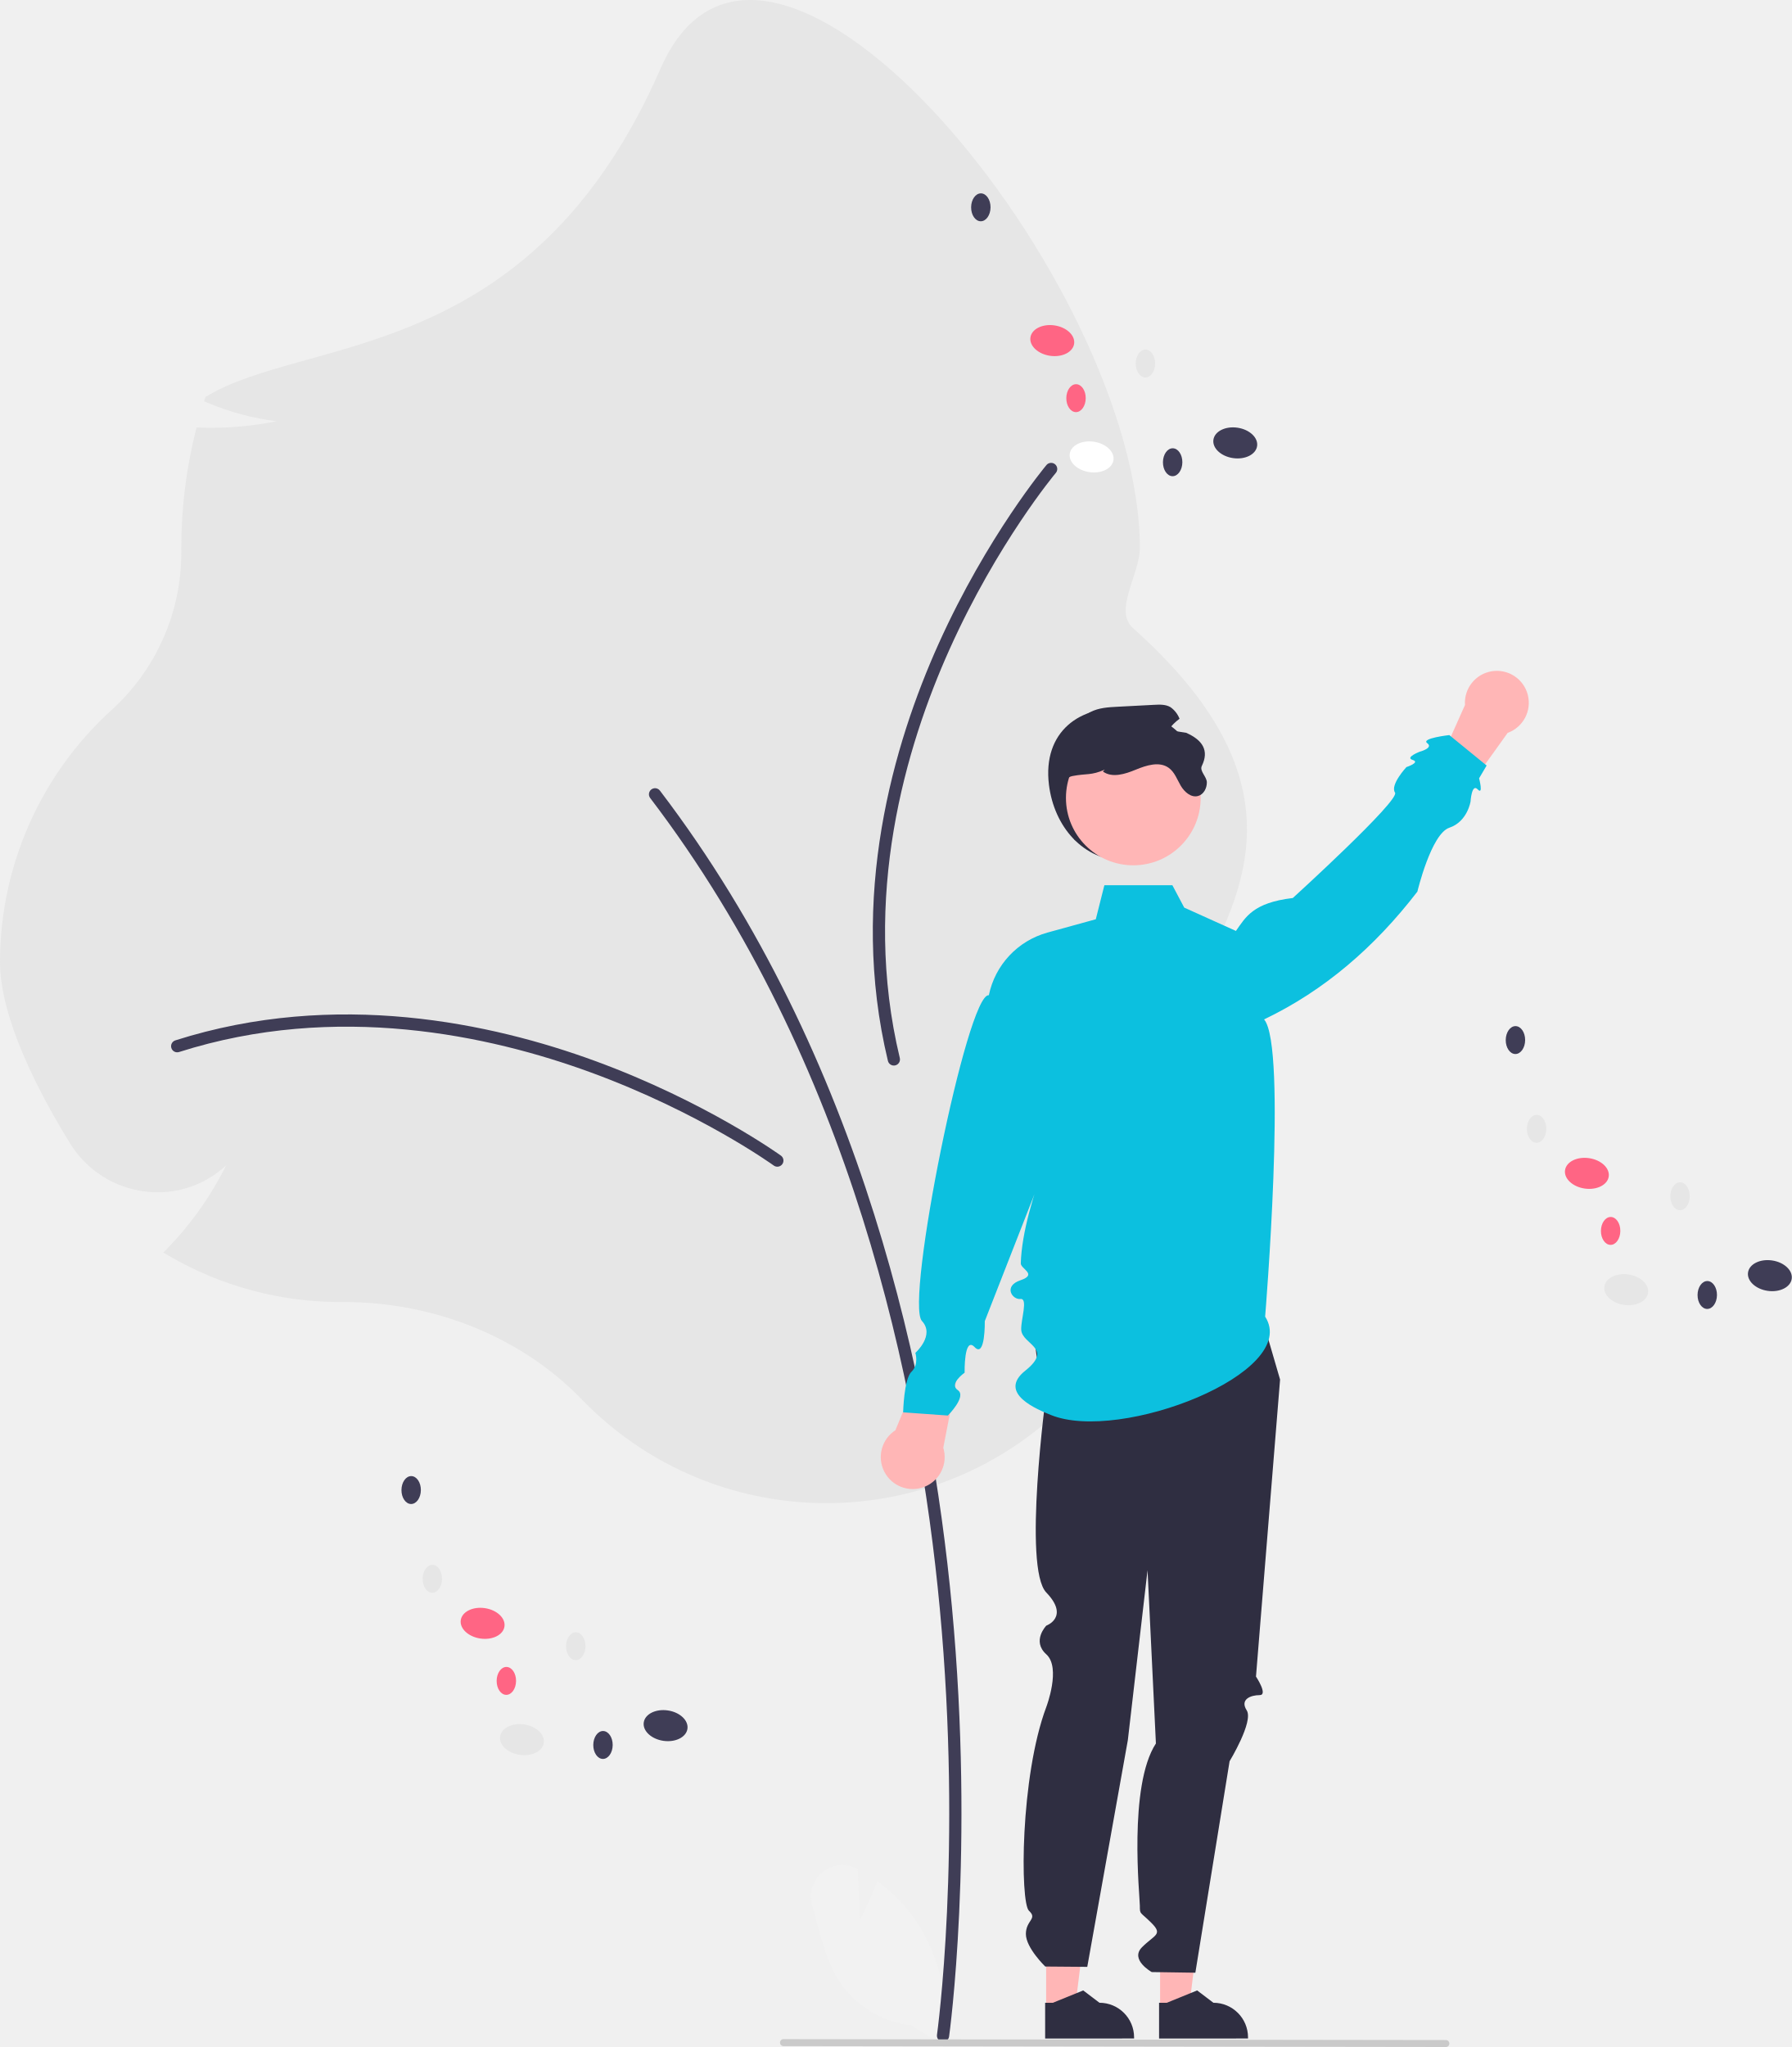
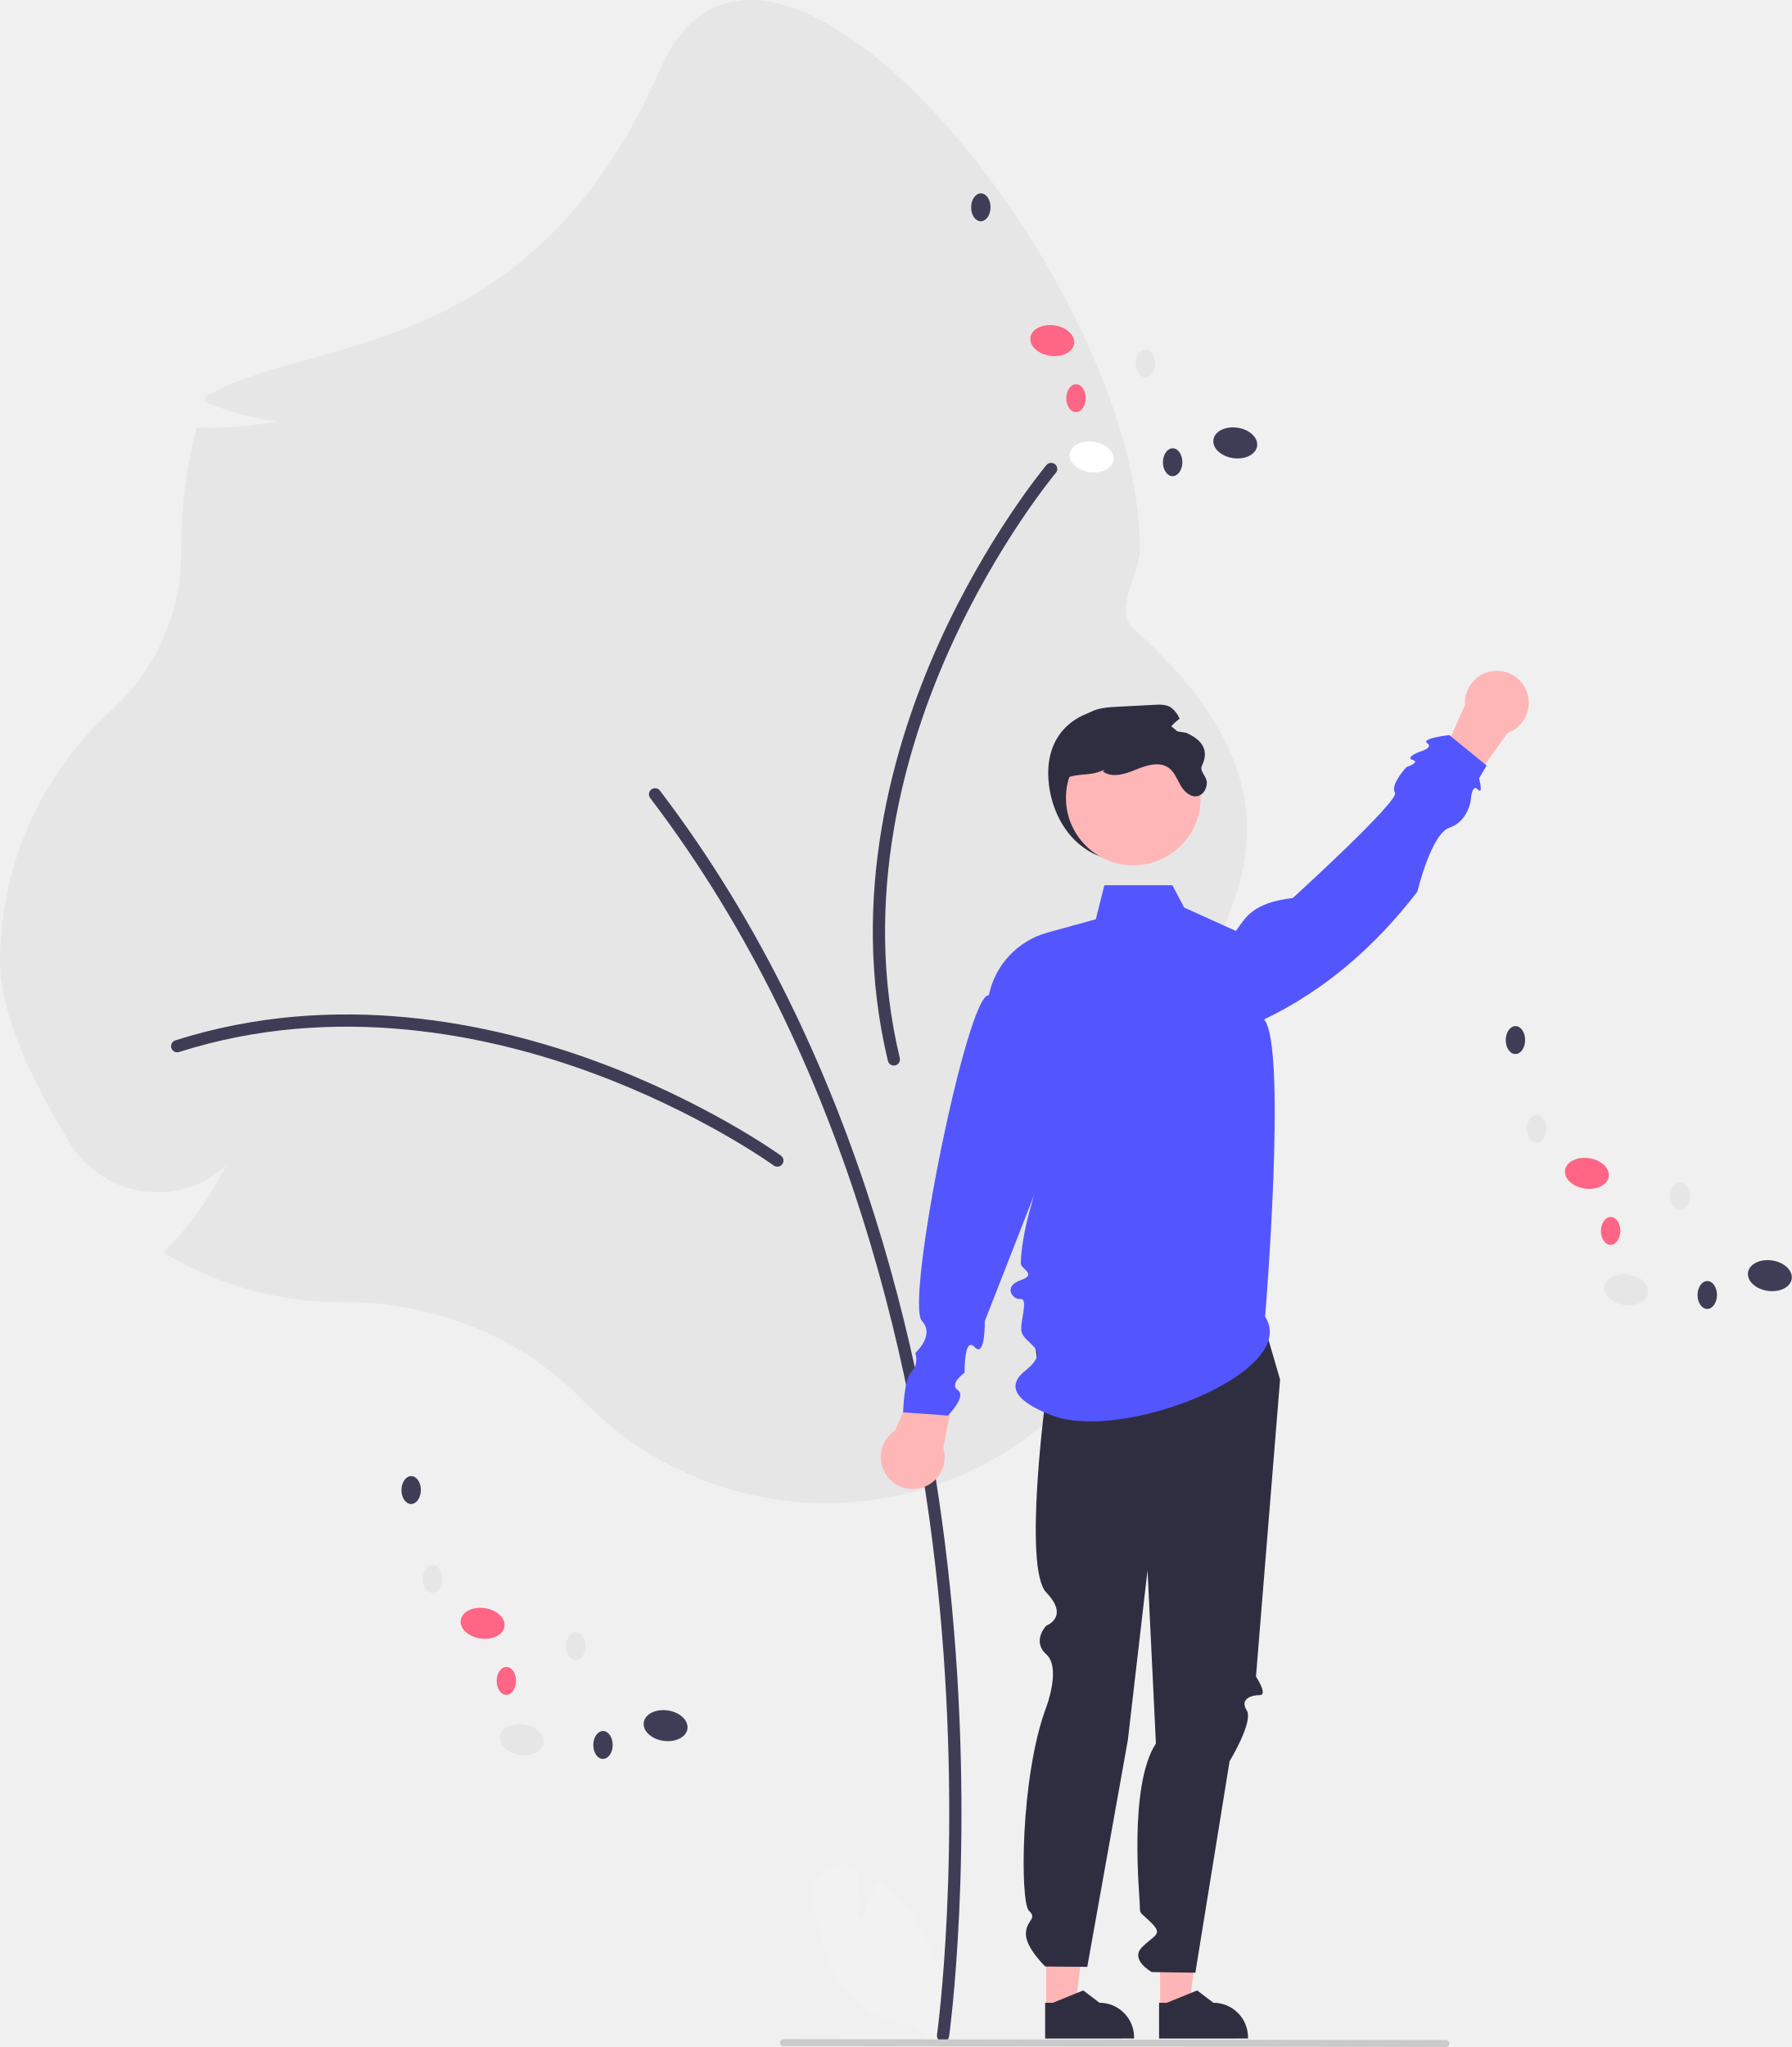
<svg xmlns="http://www.w3.org/2000/svg" data-name="Layer 1" width="613.353" height="700.561" viewBox="0 0 613.353 700.561">
  <path d="M587.667,756.931l-.782-17.576q-.122-.065-.244-.129c-8.376-4.395-17.976,3.561-15.3,12.634,2.517,8.537,4.208,17.74,8.816,25.212a34.144,34.144,0,0,0,25.038,15.779l10.642,6.516a57.215,57.215,0,0,0-12.06-46.364,55.267,55.267,0,0,0-10.157-9.438C591.072,750.285,587.667,756.931,587.667,756.931Z" transform="translate(-293.3236 -99.71938)" fill="#f2f2f2" />
  <path d="M492.391,578.564c-20.488-21.129-50.178-33.247-81.457-33.247l-1.207.003a116.315,116.315,0,0,1-58.635-15.835l-1.852-1.079,1.492-1.537a113.373,113.373,0,0,0,19.993-28.306,34.282,34.282,0,0,1-27.668,8.938,35.104,35.104,0,0,1-25.77-16.506c-10.932-17.738-23.964-42.907-23.964-62.08a116.669,116.669,0,0,1,38.063-86.091,72.651,72.651,0,0,0,24-54.171l-.006-1.453a164.774,164.774,0,0,1,4.891-39.873l.33-1.317,1.355.047a111.391,111.391,0,0,0,26.047-2.182,87.918,87.918,0,0,1-23.36-6.213l-1.458-.59.495-1.494C397.782,214.464,474.758,225.398,519.437,123.175,555.666,40.285,683.493,196.755,683.493,287.199c0,9.229-9.133,21.424-2.296,27.524,73.91,65.938,22.913,108.28,6.835,150.885-3.815,10.109,4.457,21.206,4.457,32.142,0,1.856-.047,3.771-.141,5.693l-.142,2.955-2.464-1.64a81.626,81.626,0,0,1-13.48-11.056,71.135,71.135,0,0,1-2.256,61.412c-7.746,14.619-15.239,25.085-22.272,31.105a116.29,116.29,0,0,1-159.343-7.656Z" transform="translate(-293.3236 -99.71938)" fill="#e6e6e6" />
  <path d="M616.132,798.499a2.093,2.093,0,0,0,2.07-1.798c.089-.625,8.8-63.454.977-146.956-7.225-77.116-30.429-188.191-99.939-279.415a2.094,2.094,0,1,0-3.33,2.538c68.91,90.436,91.926,200.696,99.101,277.267,7.778,83.016-.865,145.355-.953,145.975a2.095,2.095,0,0,0,2.075,2.389Z" transform="translate(-293.3236 -99.71938)" fill="#3f3d56" />
  <path d="M559.407,499.005a2.093,2.093,0,0,0,1.232-3.787c-.252-.183-25.681-18.506-63.697-32.425-35.143-12.866-88.582-24.53-143.597-7.02a2.093,2.093,0,1,0,1.27,3.989c53.888-17.15,106.359-5.679,140.888,6.963,37.473,13.72,62.427,31.7,62.675,31.88A2.085,2.085,0,0,0,559.407,499.005Z" transform="translate(-293.3236 -99.71938)" fill="#3f3d56" />
  <path d="M655.22,260.373a2.093,2.093,0,0,0-3.688-1.502c-.201.238-20.307,24.282-36.928,61.196-15.363,34.125-30.845,86.585-17.343,142.719a2.093,2.093,0,1,0,4.07-.979c-13.224-54.983,1.996-106.491,17.091-140.021,16.383-36.388,36.113-59.982,36.311-60.216A2.085,2.085,0,0,0,655.22,260.373Z" transform="translate(-293.3236 -99.71938)" fill="#3f3d56" />
  <path d="M652.386,368.317c1.766,14.25,11.641,26,26,26a26,26,0,0,0,26-26c0-14.359-11.702-24.672-26-26C663.216,340.908,650.119,350.021,652.386,368.317Z" transform="translate(-293.3236 -99.71938)" fill="#2f2e41" />
  <polygon points="397.105 687.328 407.006 687.327 411.716 649.137 397.103 649.138 397.105 687.328" fill="#ffb6b6" />
  <path d="M690.081,797.376l30.447-.001v-.385A11.851,11.851,0,0,0,708.677,785.139H708.676l-5.562-4.219-10.377,4.22-2.658 0Z" transform="translate(-293.3236 -99.71938)" fill="#2f2e41" />
  <polygon points="358.105 687.328 368.006 687.327 372.716 649.137 358.103 649.138 358.105 687.328" fill="#ffb6b6" />
  <path d="M651.081,797.376l30.447-.001v-.385A11.851,11.851,0,0,0,669.677,785.139H669.676l-5.562-4.219-10.377,4.22-2.658 0Z" transform="translate(-293.3236 -99.71938)" fill="#2f2e41" />
  <path d="M724.501,547.856l7,24L723.254,673.501s4.246,6.355,1.246,6.355-6.847,1.409-4.423,5.205-5.86,17.421-5.86,17.421l-11.717,72.374-14.929-.22s-7.59-4.228-3.33-8.504,7.26-4.276,3.26-8.276-4-2.795-4-5.898-4.008-41.016,5.496-55.559l-2.864-59.295-6.745,58.161-13.888,77.591-14.382-.118s-6.643-6.403-6.63-11.142,4.104-5.133,1.058-7.936-3.046-45.866,5.954-69.803c0,0,5.091-13.374-.012-17.957s-.006-9.827-.006-9.827,8.082-2.921-.007-11.339-.044-67.949-.044-67.949-8.843-24.031.113-33.48S724.501,547.856,724.501,547.856Z" transform="translate(-293.3236 -99.71938)" fill="#2f2e41" />
  <path d="M599.826,589.206l12.489-30.182,9.84,5.467-5.943,30.703a10.935,10.935,0,1,1-16.387-5.987Z" transform="translate(-293.3236 -99.71938)" fill="#ffb6b6" />
  <path d="M809.4,350.535l-19.003,26.568-8.345-7.554,12.745-28.558A10.935,10.935,0,1,1,809.4,350.535Z" transform="translate(-293.3236 -99.71938)" fill="#ffb6b6" />
-   <path d="M726.386,550.317c12.326,19.118-49.631,43.381-73.404,33.64-4.163-1.706-18.482-7.339-8.694-15.15s-1.135-8.91-1.393-13.994c-.173-3.399,2.459-10.856-.287-10.536s-5.96-4.381.021-6.404.064-3.868.117-5.788c.572-20.955,16.65-54.287,16.65-54.287l-28.971,74.057s.214,12.812-3.48,8.897-3.426,8.757-3.426,8.757-5.494,3.834-2.335,5.968-3.401,8.694-3.401,8.694l-15.307-1.093s.24-11.371,2.853-13.885,1.33-6.471,1.33-6.471,6.805-6.023,2.243-10.914c-5.867-6.29,15.524-112.53,22.906-111.478a28.12,28.12,0,0,1,20.08-21.452l16.532-4.552,2.936-11.647h23.279l4.055,7.653,17.698,7.987c3.334-4.704,5.825-9.66,19.475-11.267,0,0,36.783-33.467,34.987-36.08s3.906-8.731,3.906-8.731,4.87-1.594,2.122-2.445,2.446-2.818,2.446-2.818,4.81-1.264,2.542-2.928,7.571-2.758,7.571-2.758l12.767,10.417-2.58,4.375s1.573,5.958-.48,3.783-2.44,4.137-2.44,4.137-1.049,6.912-7.267,8.994S778.502,404.863,778.502,404.863c-14.665,19.067-31.971,33.941-52.48,43.733C734.015,457.771,726.386,550.317,726.386,550.317Z" transform="translate(-293.3236 -99.71938)" fill="#0cc0df" />
+   <path d="M726.386,550.317c12.326,19.118-49.631,43.381-73.404,33.64-4.163-1.706-18.482-7.339-8.694-15.15s-1.135-8.91-1.393-13.994c-.173-3.399,2.459-10.856-.287-10.536s-5.96-4.381.021-6.404.064-3.868.117-5.788c.572-20.955,16.65-54.287,16.65-54.287l-28.971,74.057s.214,12.812-3.48,8.897-3.426,8.757-3.426,8.757-5.494,3.834-2.335,5.968-3.401,8.694-3.401,8.694l-15.307-1.093s.24-11.371,2.853-13.885,1.33-6.471,1.33-6.471,6.805-6.023,2.243-10.914c-5.867-6.29,15.524-112.53,22.906-111.478a28.12,28.12,0,0,1,20.08-21.452l16.532-4.552,2.936-11.647h23.279l4.055,7.653,17.698,7.987c3.334-4.704,5.825-9.66,19.475-11.267,0,0,36.783-33.467,34.987-36.08s3.906-8.731,3.906-8.731,4.87-1.594,2.122-2.445,2.446-2.818,2.446-2.818,4.81-1.264,2.542-2.928,7.571-2.758,7.571-2.758l12.767,10.417-2.58,4.375s1.573,5.958-.48,3.783-2.44,4.137-2.44,4.137-1.049,6.912-7.267,8.994S778.502,404.863,778.502,404.863c-14.665,19.067-31.971,33.941-52.48,43.733C734.015,457.771,726.386,550.317,726.386,550.317Z" transform="translate(-293.3236 -99.71938)" fill="#5356FF" />
  <circle cx="387.937" cy="273.086" r="23.056" fill="#ffb6b6" />
  <path d="M657.386,375.317c.73,5.01,5,12,4,12s-8.11-20.653-1-22c5.157-.977,6.31-.12,11.13-2.21l-.68.64c3.19,2.32,7.63.89,11.27-.62,3.65-1.5,8.08-2.93,11.28-.62,2.01,1.45,2.86,3.97,4.11,6.11,1.25,2.15,3.56,4.18,5.94,3.52,1.91-.53,3.01-2.67,3-4.65s-2.588-3.864-1.72-5.64c2.573-5.264.259-8.853-5.35-11.33q-3.06-.465-6.12-.95a17.358,17.358,0,0,1,3.84-3.86,8.774,8.774,0,0,0-3.1-3.97c-1.63-.97-3.65-.9-5.54-.8q-6.33.33-12.65.66c-3.12.16-6.35.35-9.14,1.78-3.48,1.79-5.76,5.28-7.42,8.83C655.516,360.187,656.106,366.607,657.386,375.317Z" transform="translate(-293.3236 -99.71938)" fill="#2f2e41" />
  <path d="M561.476,799.973l226.75.307a1.191,1.191,0,1,0,0-2.381l-226.75-.307a1.191,1.191,0,0,0,0,2.381Z" transform="translate(-293.3236 -99.71938)" fill="#cacaca" />
  <ellipse cx="471.988" cy="695.094" rx="5.257" ry="7.557" transform="translate(-577.1442 962.365) rotate(-81.72174)" fill="#e6e6e6" />
  <ellipse cx="521.16" cy="690.296" rx="5.257" ry="7.557" transform="translate(-530.3043 1006.917) rotate(-81.72174)" fill="#3f3d56" />
  <ellipse cx="458.524" cy="655.286" rx="5.257" ry="7.557" transform="translate(-549.2768 914.9641) rotate(-81.72174)" fill="#ff6584" />
  <ellipse cx="441.313" cy="640.043" rx="4.776" ry="3.322" transform="translate(-495.3721 976.7843) rotate(-89.56675)" fill="#e6e6e6" />
  <ellipse cx="434.067" cy="609.671" rx="4.776" ry="3.322" transform="translate(-472.1923 939.3968) rotate(-89.56675)" fill="#3f3d56" />
  <ellipse cx="490.412" cy="663.123" rx="4.776" ry="3.322" transform="translate(-469.7236 1048.788) rotate(-89.56675)" fill="#e6e6e6" />
  <ellipse cx="466.651" cy="674.987" rx="4.776" ry="3.322" transform="translate(-505.1694 1036.801) rotate(-89.56675)" fill="#ff6584" />
  <ellipse cx="499.728" cy="696.915" rx="4.776" ry="3.322" transform="translate(-494.2694 1091.639) rotate(-89.56675)" fill="#3f3d56" />
  <ellipse cx="849.988" cy="541.094" rx="5.257" ry="7.557" transform="translate(-101.1735 1204.599) rotate(-81.72174)" fill="#e6e6e6" />
  <ellipse cx="899.16" cy="536.296" rx="5.257" ry="7.557" transform="translate(-54.33364 1249.151) rotate(-81.72174)" fill="#3f3d56" />
  <ellipse cx="836.524" cy="501.286" rx="5.257" ry="7.557" transform="matrix(0.14398, -0.98958, 0.98958, 0.14398, -73.30606, 1157.199)" fill="#ff6584" />
  <ellipse cx="819.313" cy="486.043" rx="4.776" ry="3.322" transform="translate(33.76519 1201.938) rotate(-89.56675)" fill="#e6e6e6" />
  <ellipse cx="812.067" cy="455.671" rx="4.776" ry="3.322" transform="translate(56.94499 1164.55) rotate(-89.56675)" fill="#3f3d56" />
  <ellipse cx="868.412" cy="509.123" rx="4.776" ry="3.322" transform="translate(59.41371 1273.942) rotate(-89.56675)" fill="#e6e6e6" />
  <ellipse cx="844.651" cy="520.987" rx="4.776" ry="3.322" transform="translate(23.96793 1261.955) rotate(-89.56675)" fill="#ff6584" />
  <ellipse cx="877.728" cy="542.915" rx="4.776" ry="3.322" transform="translate(34.86796 1316.793) rotate(-89.56675)" fill="#3f3d56" />
  <ellipse cx="666.988" cy="256.094" rx="5.257" ry="7.557" transform="translate(24.20544 779.5407) rotate(-81.72174)" fill="#fff" />
  <ellipse cx="716.16" cy="251.296" rx="5.257" ry="7.557" transform="translate(71.04527 824.0926) rotate(-81.72174)" fill="#3f3d56" />
  <ellipse cx="653.524" cy="216.286" rx="5.257" ry="7.557" transform="translate(52.07285 732.1398) rotate(-81.72174)" fill="#ff6584" />
  <ellipse cx="636.313" cy="201.043" rx="4.776" ry="3.322" transform="translate(137.1408 736.0982) rotate(-89.56675)" fill="#e6e6e6" />
  <ellipse cx="629.067" cy="170.671" rx="4.776" ry="3.322" transform="translate(160.3206 698.7107) rotate(-89.56675)" fill="#3f3d56" />
  <ellipse cx="685.412" cy="224.123" rx="4.776" ry="3.322" transform="translate(162.7893 808.102) rotate(-89.56675)" fill="#e6e6e6" />
  <ellipse cx="661.651" cy="235.987" rx="4.776" ry="3.322" transform="translate(127.3435 796.1152) rotate(-89.56675)" fill="#ff6584" />
  <ellipse cx="694.728" cy="257.915" rx="4.776" ry="3.322" transform="translate(138.2436 850.9534) rotate(-89.56675)" fill="#3f3d56" />
</svg>
